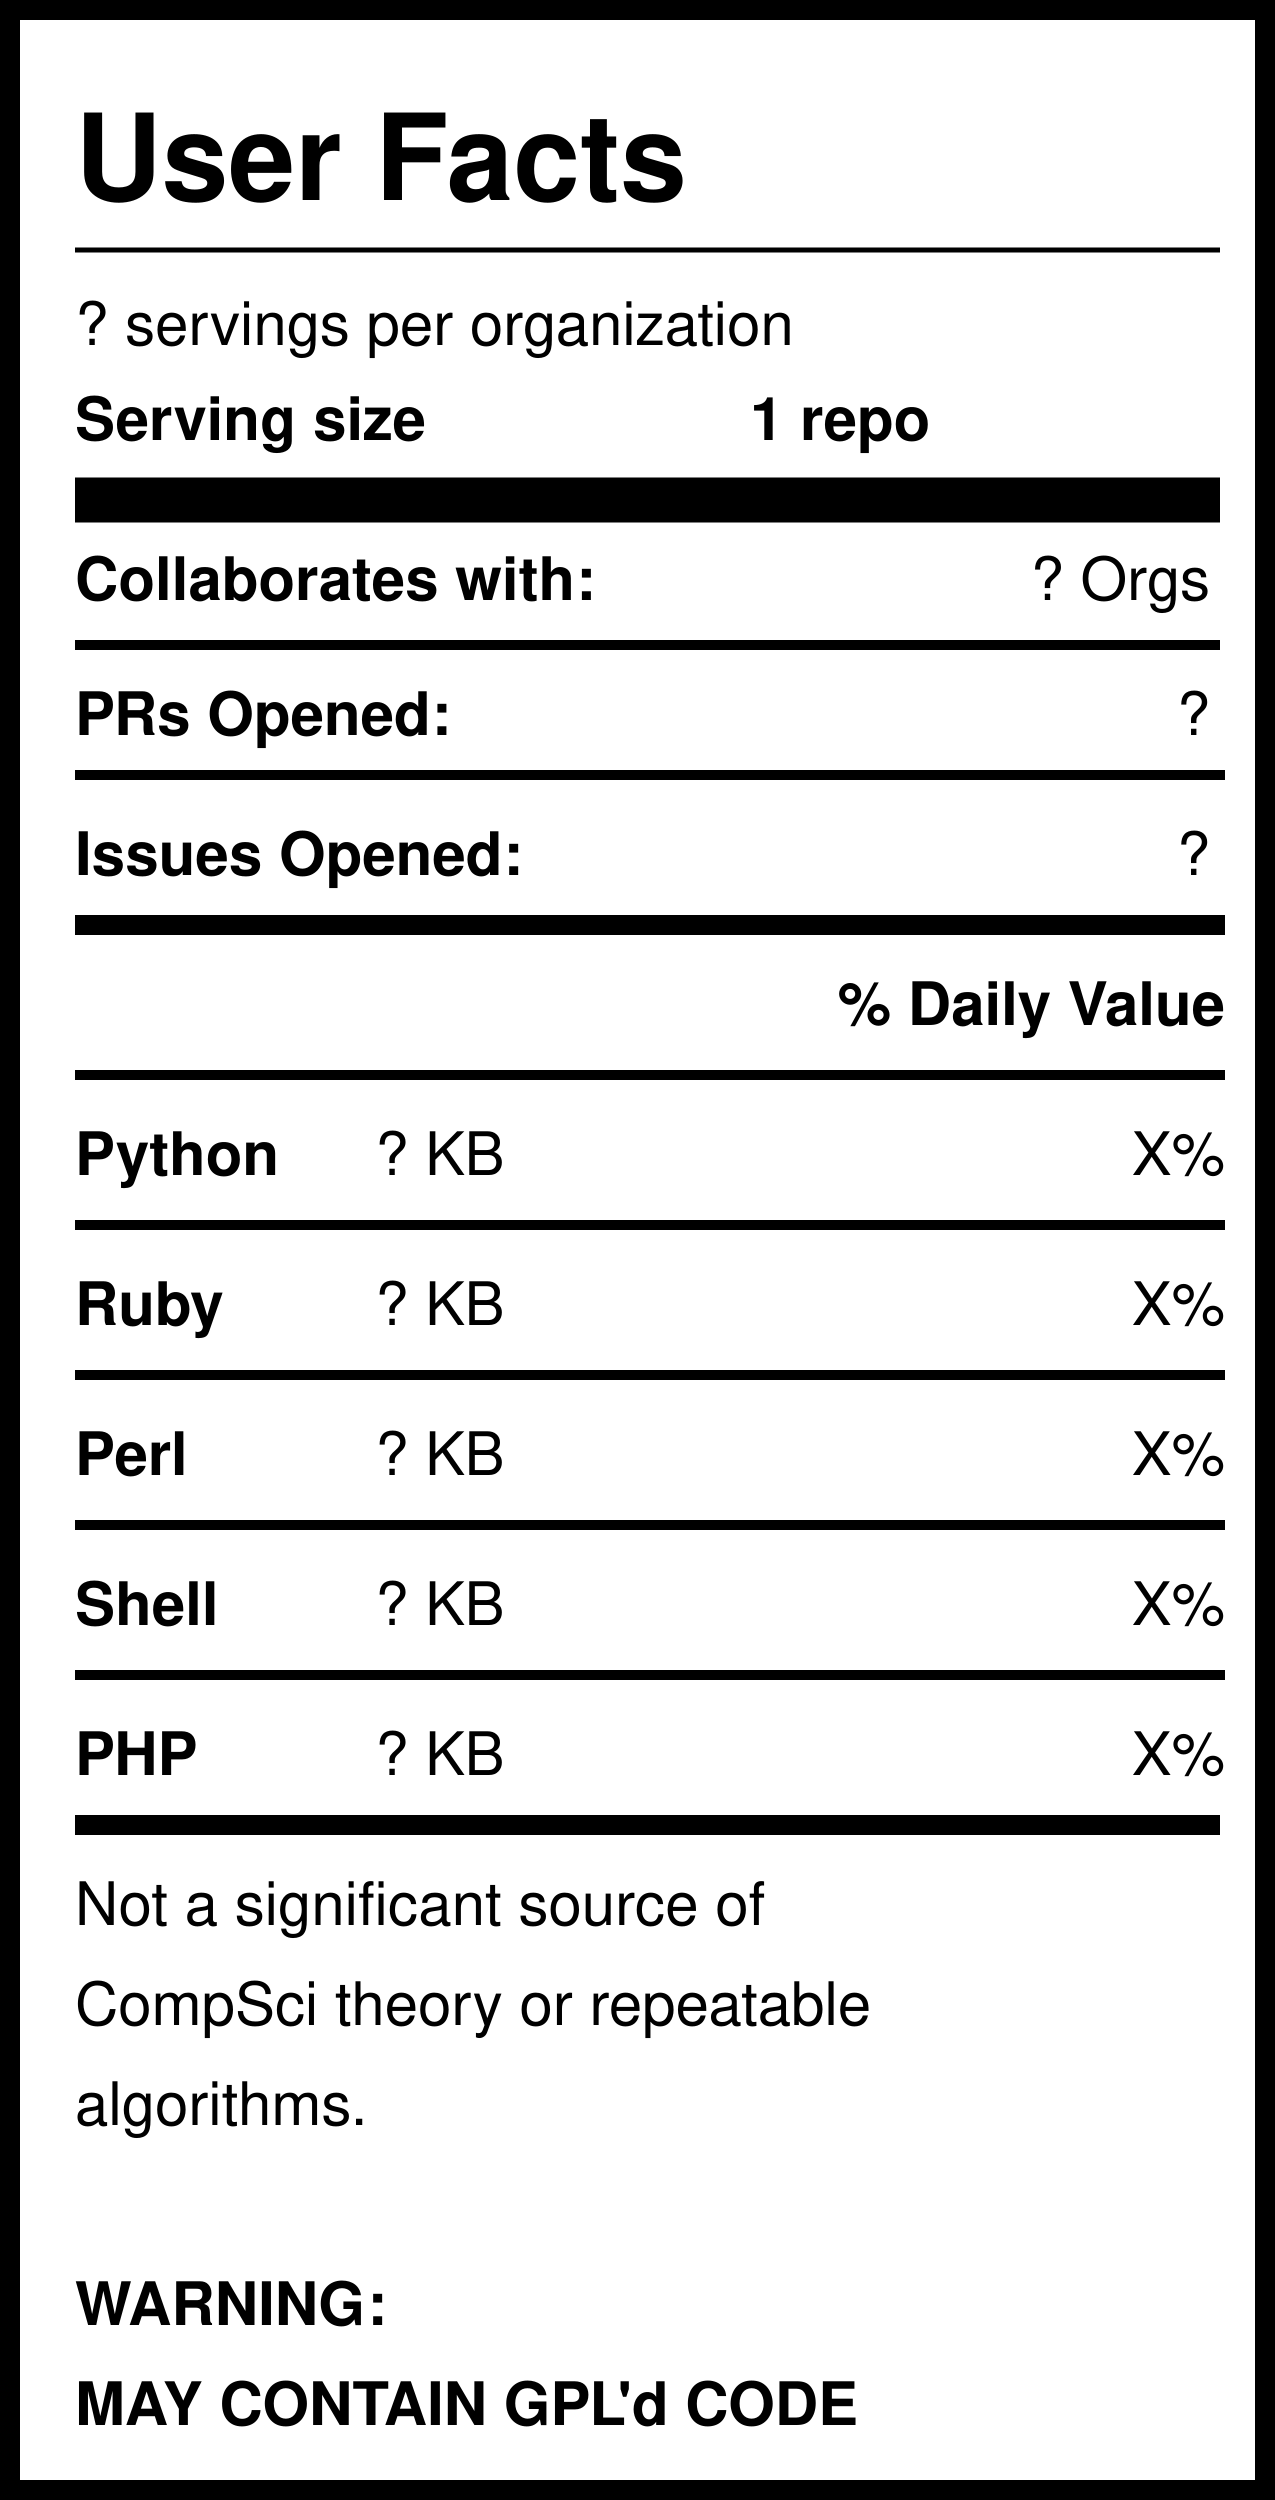
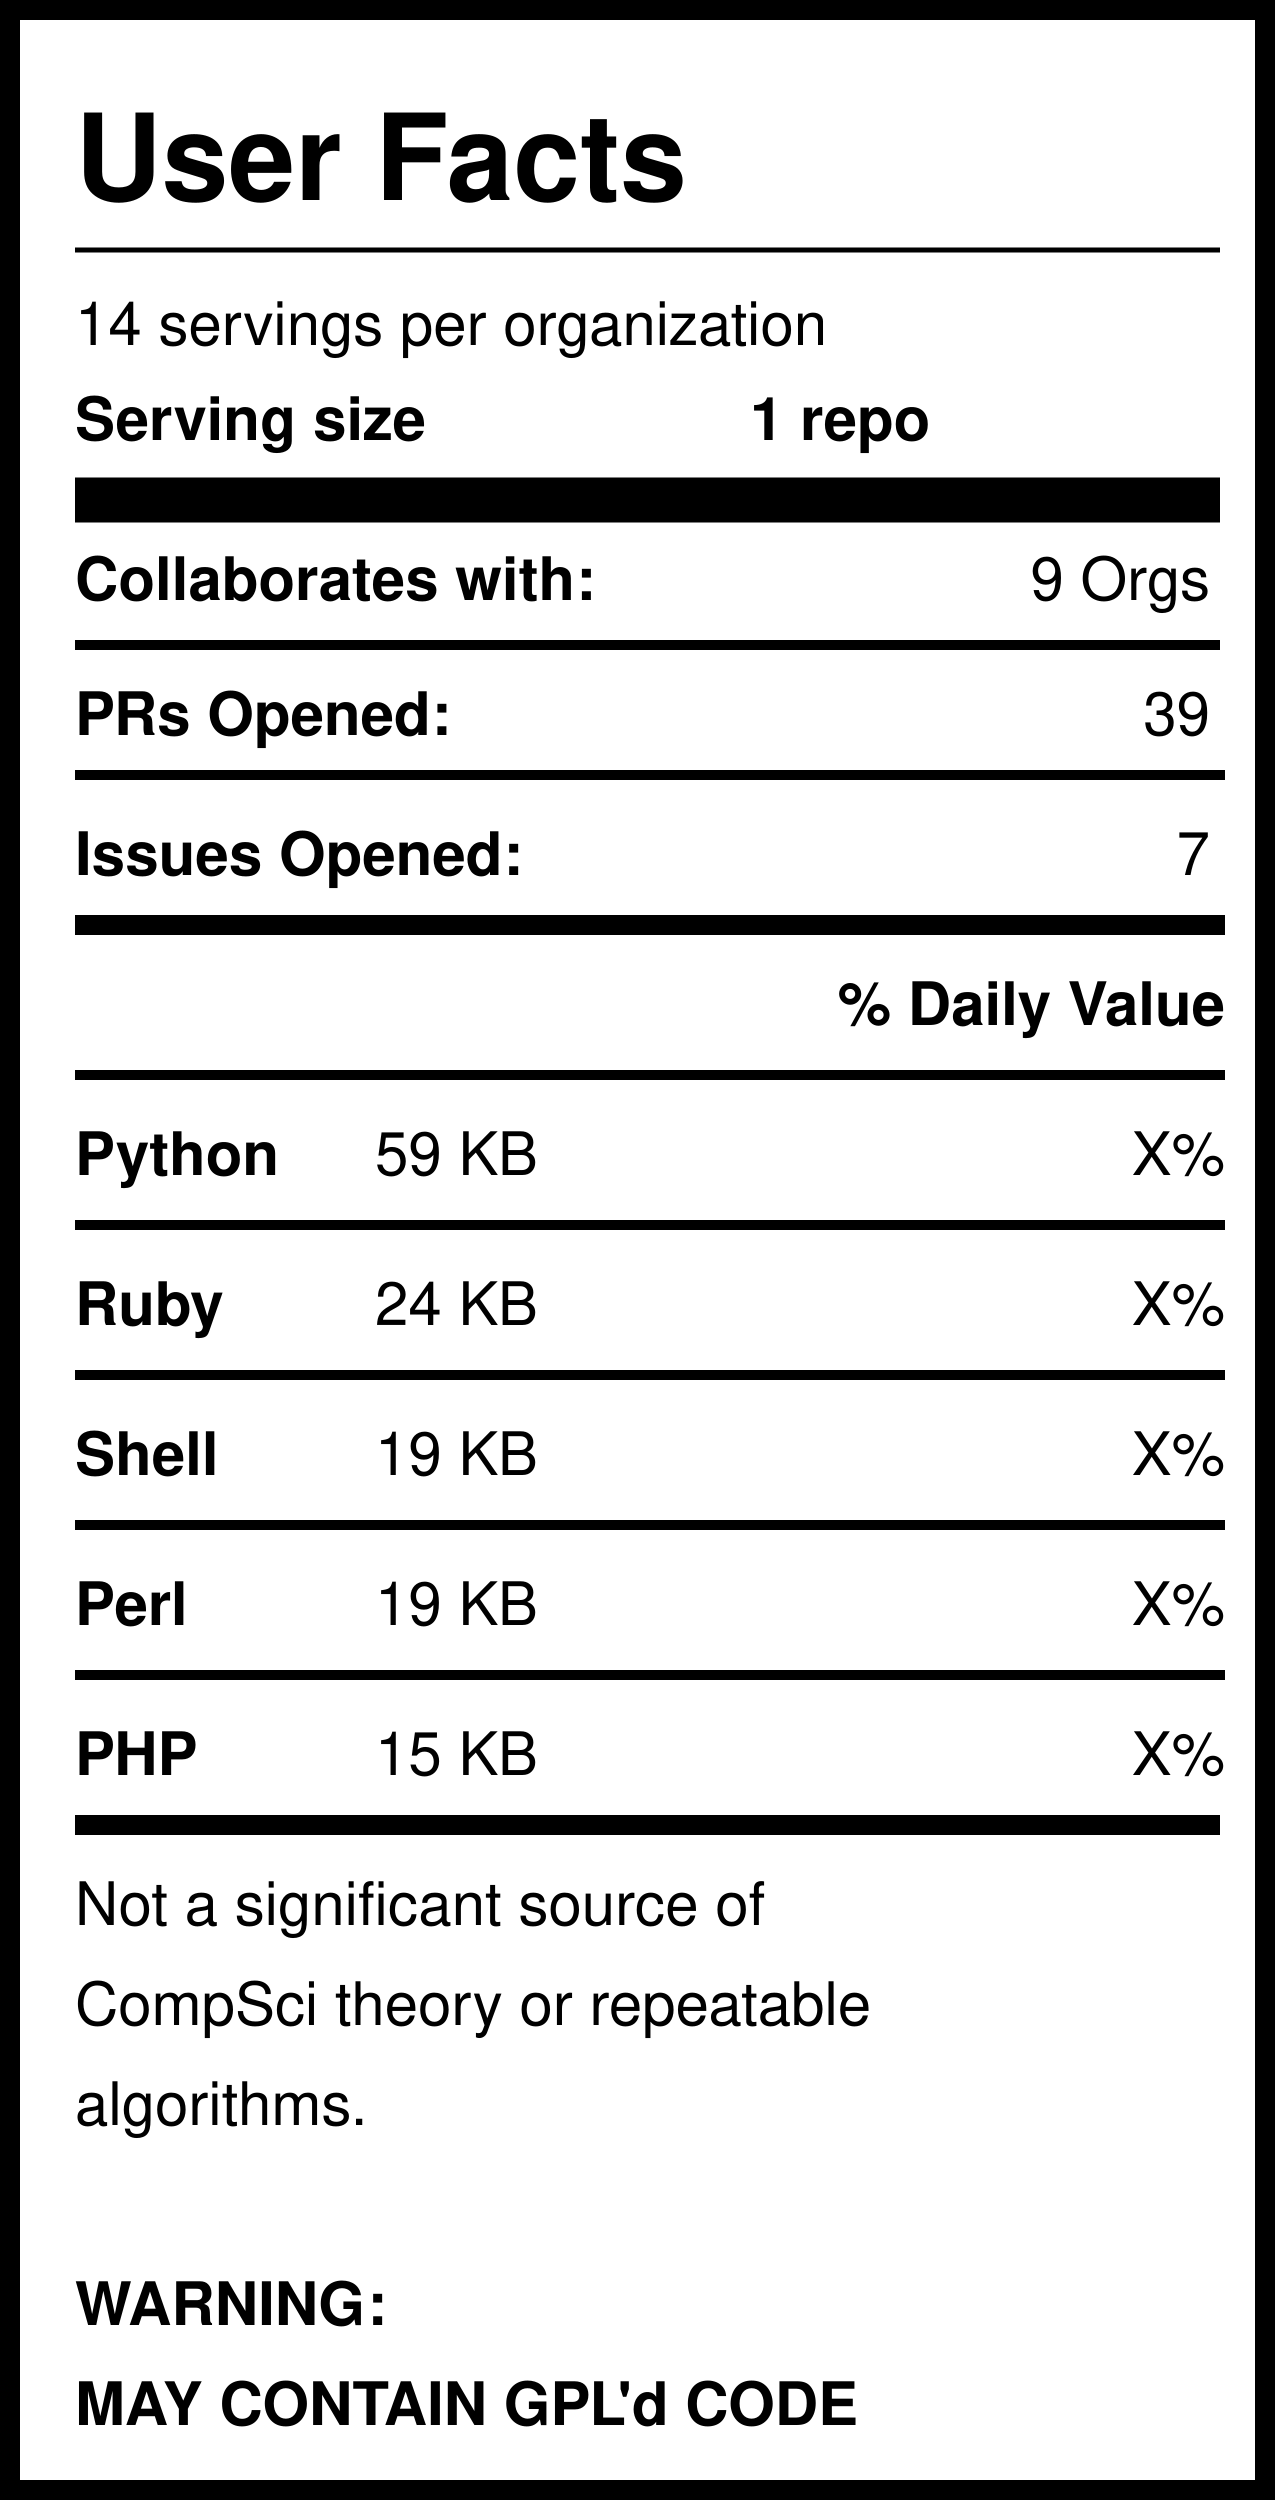
<svg xmlns="http://www.w3.org/2000/svg" version="1.1" width="255" height="500" style="background: white">
  <svg width="255" height="500">
    <rect width="255" height="500" style="fill:rgb(255,255,255);stroke-width:8;stroke:rgb(0,0,0)" />
    <text x="15" y="40" font-family="Helvetica" font-weight="bold" font-size="2em">User Facts</text>
    <line x1="15" y1="50" x2="244" y2="50" style="stroke:rgb(0,0,0);stroke-width:1" />
-     <text x="15" y="69" font-family="Helvetica" lengthAdjust="spacingAndGlyphs">? servings per organization</text>
+     <text x="15" y="69" font-family="Helvetica" lengthAdjust="spacingAndGlyphs">14 servings per organization</text>
    <text x="15" y="88" font-family="Helvetica" font-weight="bold" lengthAdjust="spacingAndGlyphs">Serving size</text>
    <text x="150" y="88" font-family="Helvetica" font-weight="bold" lengthAdjust="spacingAndGlyphs">1 repo</text>
    <line x1="15" y1="100" x2="244" y2="100" style="stroke:rgb(0,0,0);stroke-width:9" />
    <text x="15" y="120" font-family="Helvetica" font-weight="bold" lengthAdjust="spacingAndGlyphs">Collaborates with:</text>
-     <text x="242" y="120" font-family="Helvetica" text-anchor="end" lengthAdjust="spacingAndGlyphs">? Orgs</text>
+     <text x="242" y="120" font-family="Helvetica" text-anchor="end" lengthAdjust="spacingAndGlyphs">9 Orgs</text>
    <line x1="15" y1="129" x2="244" y2="129" style="stroke:rgb(0,0,0);stroke-width:2" />
    <text x="15" y="147" font-family="Helvetica" font-weight="bold" lengthAdjust="spacingAndGlyphs">PRs Opened:</text>
-     <text x="242" y="147" font-family="Helvetica" text-anchor="end" lengthAdjust="spacingAndGlyphs">?</text>
+     <text x="242" y="147" font-family="Helvetica" text-anchor="end" lengthAdjust="spacingAndGlyphs">39</text>
    <text x="15" y="175" font-family="Helvetica" font-weight="bold" lengthAdjust="spacingAndGlyphs">Issues Opened:</text>
-     <text x="242" y="175" font-family="Helvetica" lengthAdjust="spacingAndGlyphs" text-anchor="end">?</text>
+     <text x="242" y="175" font-family="Helvetica" lengthAdjust="spacingAndGlyphs" text-anchor="end">7</text>
    <line x1="15" y1="185" x2="245" y2="185" style="stroke:rgb(0,0,0);stroke-width:4" />
    <line x1="15" y1="155" x2="245" y2="155" style="stroke:rgb(0,0,0);stroke-width:2" />
    <text x="245" y="205" font-family="Helvetica" font-weight="bold" text-anchor="end" lengthAdjust="spacingAndGlyphs">% Daily Value</text>
    <line x1="15" y1="215" x2="245" y2="215" style="stroke:rgb(0,0,0);stroke-width:2" />
    <text x="15" y="235" font-family="Helvetica" font-weight="bold" lengthAdjust="spacingAndGlyphs">Python</text>
-     <text x="75" y="235" font-family="Helvetica" lengthAdjust="spacingAndGlyphs">? KB</text>
+     <text x="75" y="235" font-family="Helvetica" lengthAdjust="spacingAndGlyphs">59 KB</text>
    <text x="245" y="235" font-family="Helvetica" lengthAdjust="spacingAndGlyphs" text-anchor="end">X%</text>
    <line x1="15" y1="245" x2="245" y2="245" style="stroke:rgb(0,0,0);stroke-width:2" />
    <text x="15" y="265" font-family="Helvetica" font-weight="bold" lengthAdjust="spacingAndGlyphs">Ruby</text>
-     <text x="75" y="265" font-family="Helvetica" lengthAdjust="spacingAndGlyphs">? KB</text>
+     <text x="75" y="265" font-family="Helvetica" lengthAdjust="spacingAndGlyphs">24 KB</text>
    <text x="245" y="265" font-family="Helvetica" lengthAdjust="spacingAndGlyphs" text-anchor="end">X%</text>
    <line x1="15" y1="275" x2="245" y2="275" style="stroke:rgb(0,0,0);stroke-width:2" />
-     <text x="15" y="295" font-family="Helvetica" font-weight="bold" lengthAdjust="spacingAndGlyphs">Perl</text>
-     <text x="75" y="295" font-family="Helvetica" lengthAdjust="spacingAndGlyphs">? KB</text>
+     <text x="15" y="295" font-family="Helvetica" font-weight="bold" lengthAdjust="spacingAndGlyphs">Shell</text>
+     <text x="75" y="295" font-family="Helvetica" lengthAdjust="spacingAndGlyphs">19 KB</text>
    <text x="245" y="295" font-family="Helvetica" lengthAdjust="spacingAndGlyphs" text-anchor="end">X%</text>
    <line x1="15" y1="305" x2="245" y2="305" style="stroke:rgb(0,0,0);stroke-width:2" />
-     <text x="15" y="325" font-family="Helvetica" font-weight="bold" lengthAdjust="spacingAndGlyphs">Shell</text>
-     <text x="75" y="325" font-family="Helvetica" lengthAdjust="spacingAndGlyphs">? KB</text>
+     <text x="15" y="325" font-family="Helvetica" font-weight="bold" lengthAdjust="spacingAndGlyphs">Perl</text>
+     <text x="75" y="325" font-family="Helvetica" lengthAdjust="spacingAndGlyphs">19 KB</text>
    <text x="245" y="325" font-family="Helvetica" lengthAdjust="spacingAndGlyphs" text-anchor="end">X%</text>
    <line x1="15" y1="335" x2="245" y2="335" style="stroke:rgb(0,0,0);stroke-width:2" />
    <text x="15" y="355" font-family="Helvetica" font-weight="bold" lengthAdjust="spacingAndGlyphs">PHP</text>
-     <text x="75" y="355" font-family="Helvetica" lengthAdjust="spacingAndGlyphs">? KB</text>
+     <text x="75" y="355" font-family="Helvetica" lengthAdjust="spacingAndGlyphs">15 KB</text>
    <text x="245" y="355" font-family="Helvetica" lengthAdjust="spacingAndGlyphs" text-anchor="end">X%</text>
    <line x1="15" y1="365" x2="244" y2="365" style="stroke:rgb(0,0,0);stroke-width:4" />
    <text id="Warning1" x="15" y="385" font-family="Helvetica" lengthAdjust="spacingAndGlyphs">Not a significant source of </text>
    <text id="Warning2" x="15" y="405" font-family="Helvetica" lengthAdjust="spacingAndGlyphs">CompSci theory or repeatable</text>
    <text id="Warning3" x="15" y="425" font-family="Helvetica" lengthAdjust="spacingAndGlyphs">algorithms. </text>
    <text id="GPL1" x="15" y="465" font-family="Helvetica" font-weight="bold" lengthAdjust="spacingAndGlyphs">WARNING:</text>
    <text id="GPL2" x="15" y="485" font-family="Helvetica" font-weight="bold" lengthAdjust="spacingAndGlyphs">MAY CONTAIN GPL'd CODE</text>
  </svg>
</svg>
